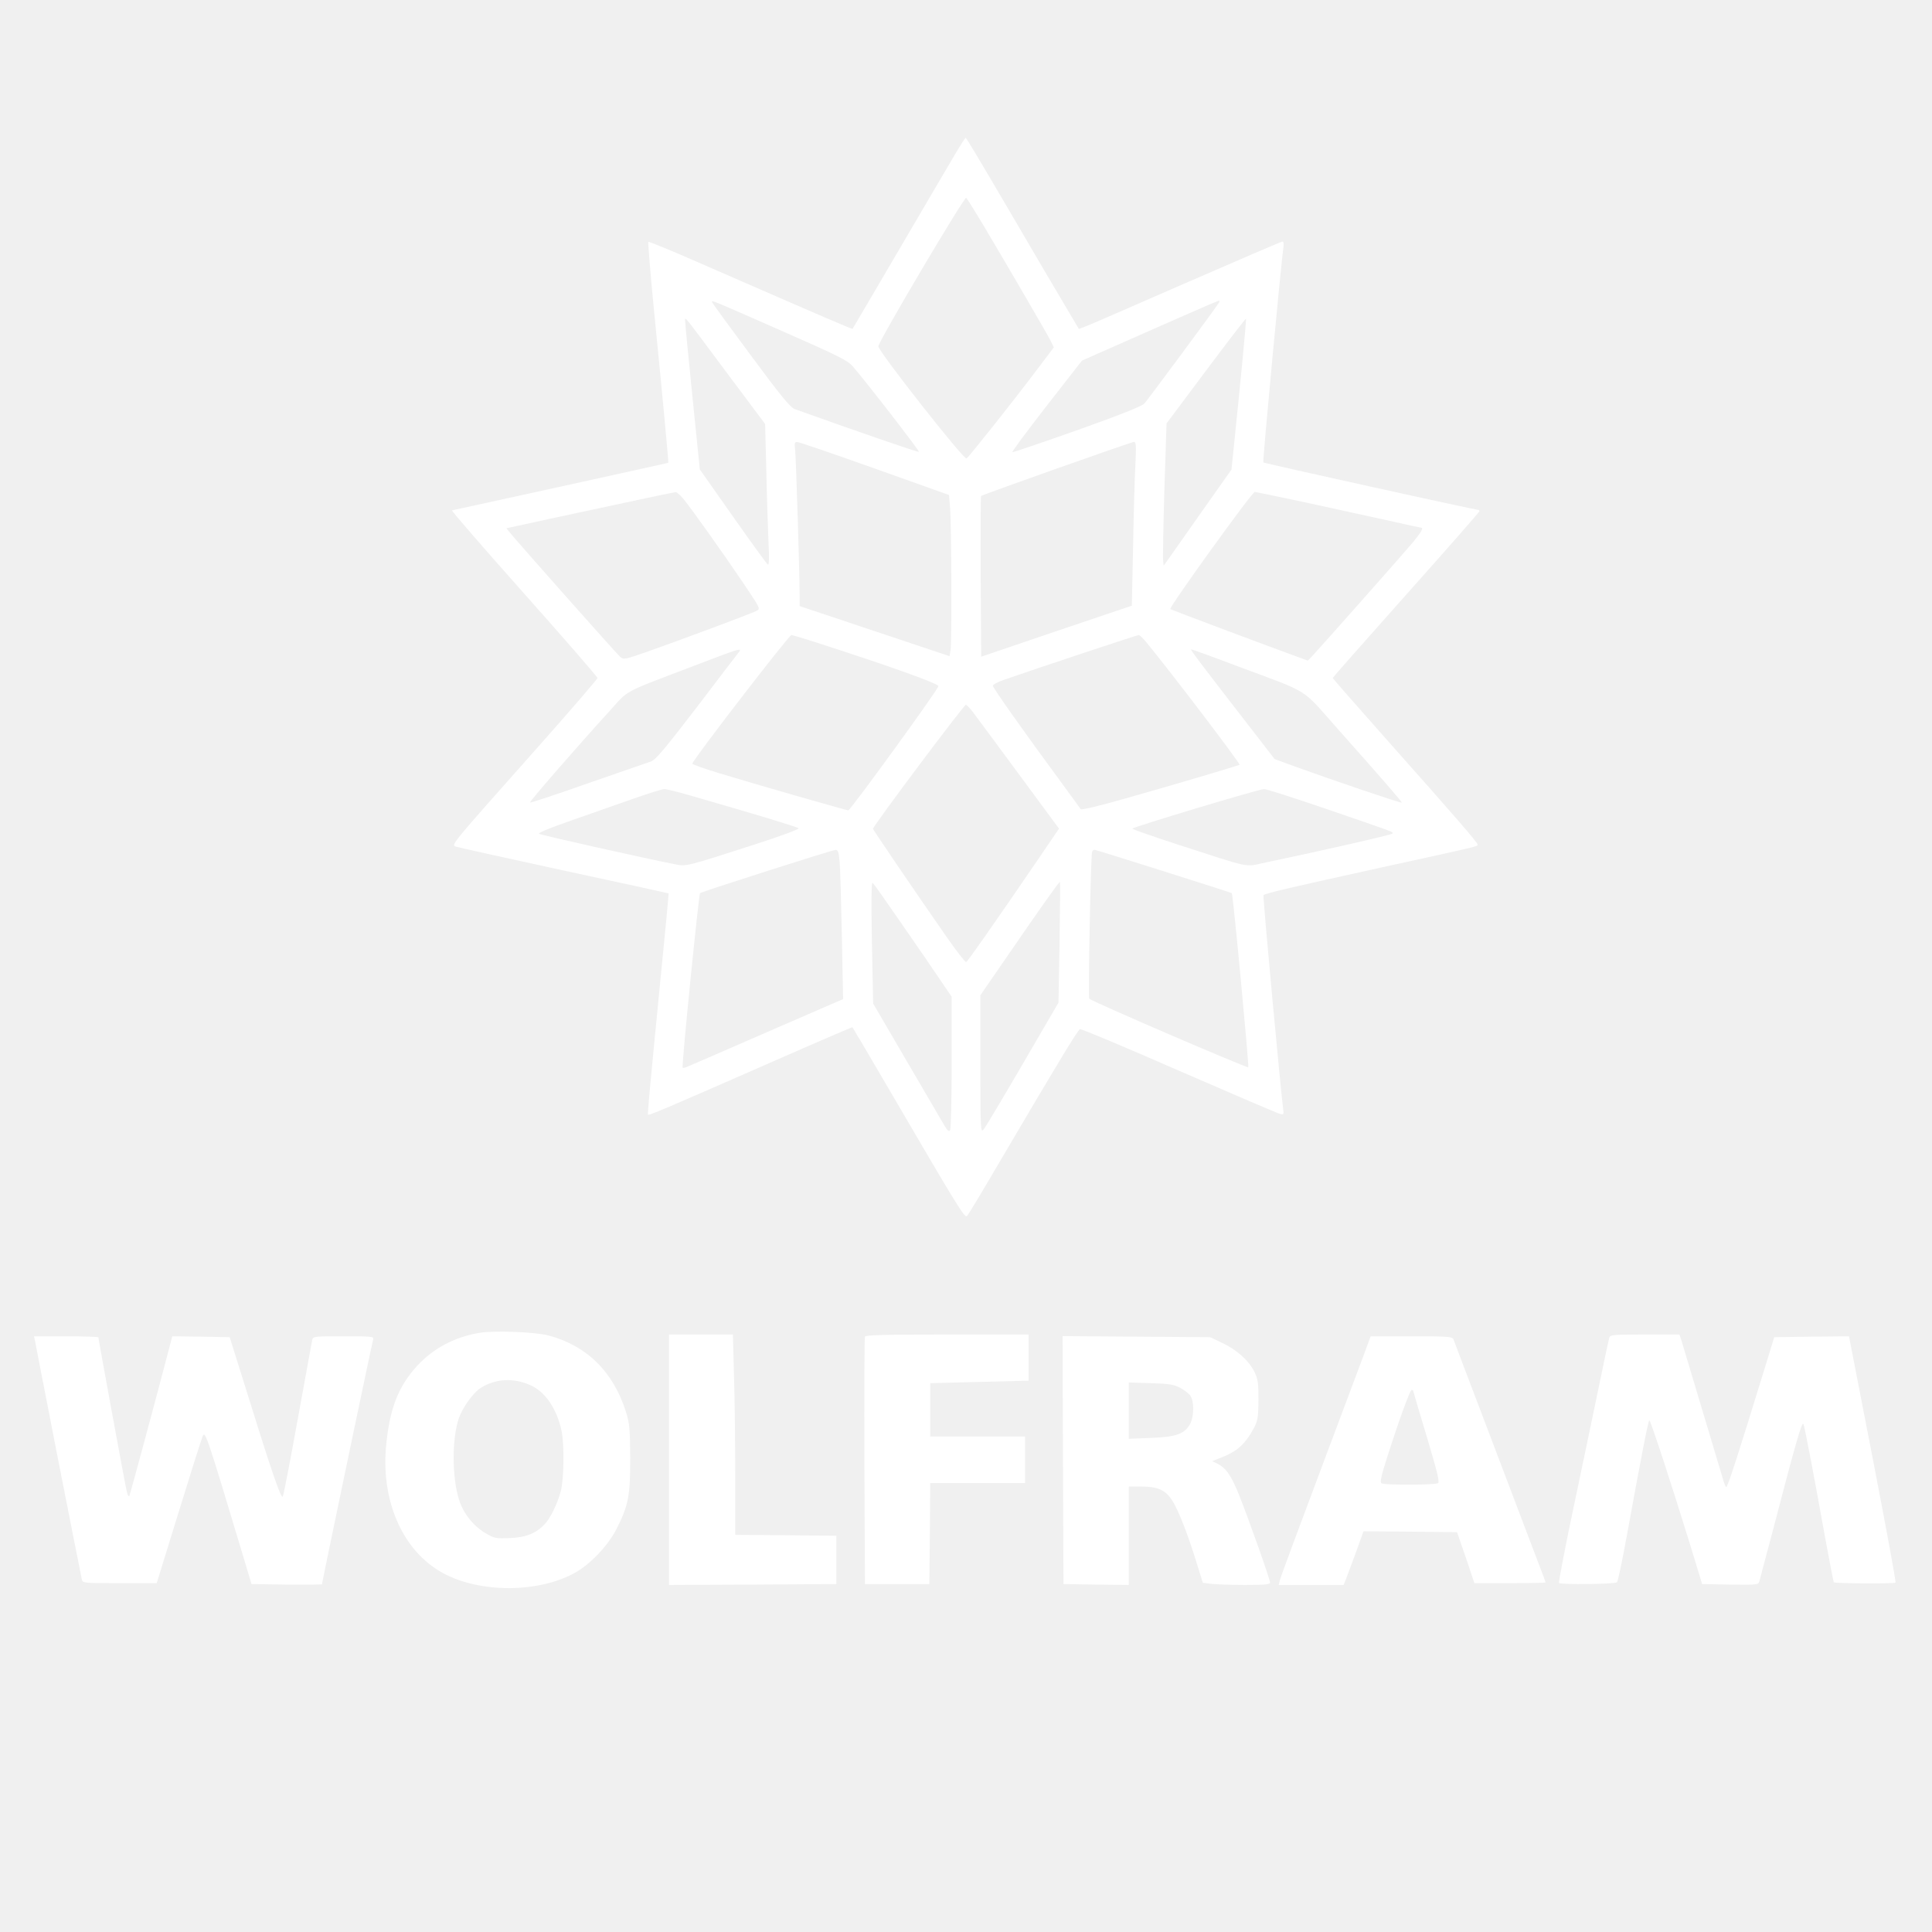
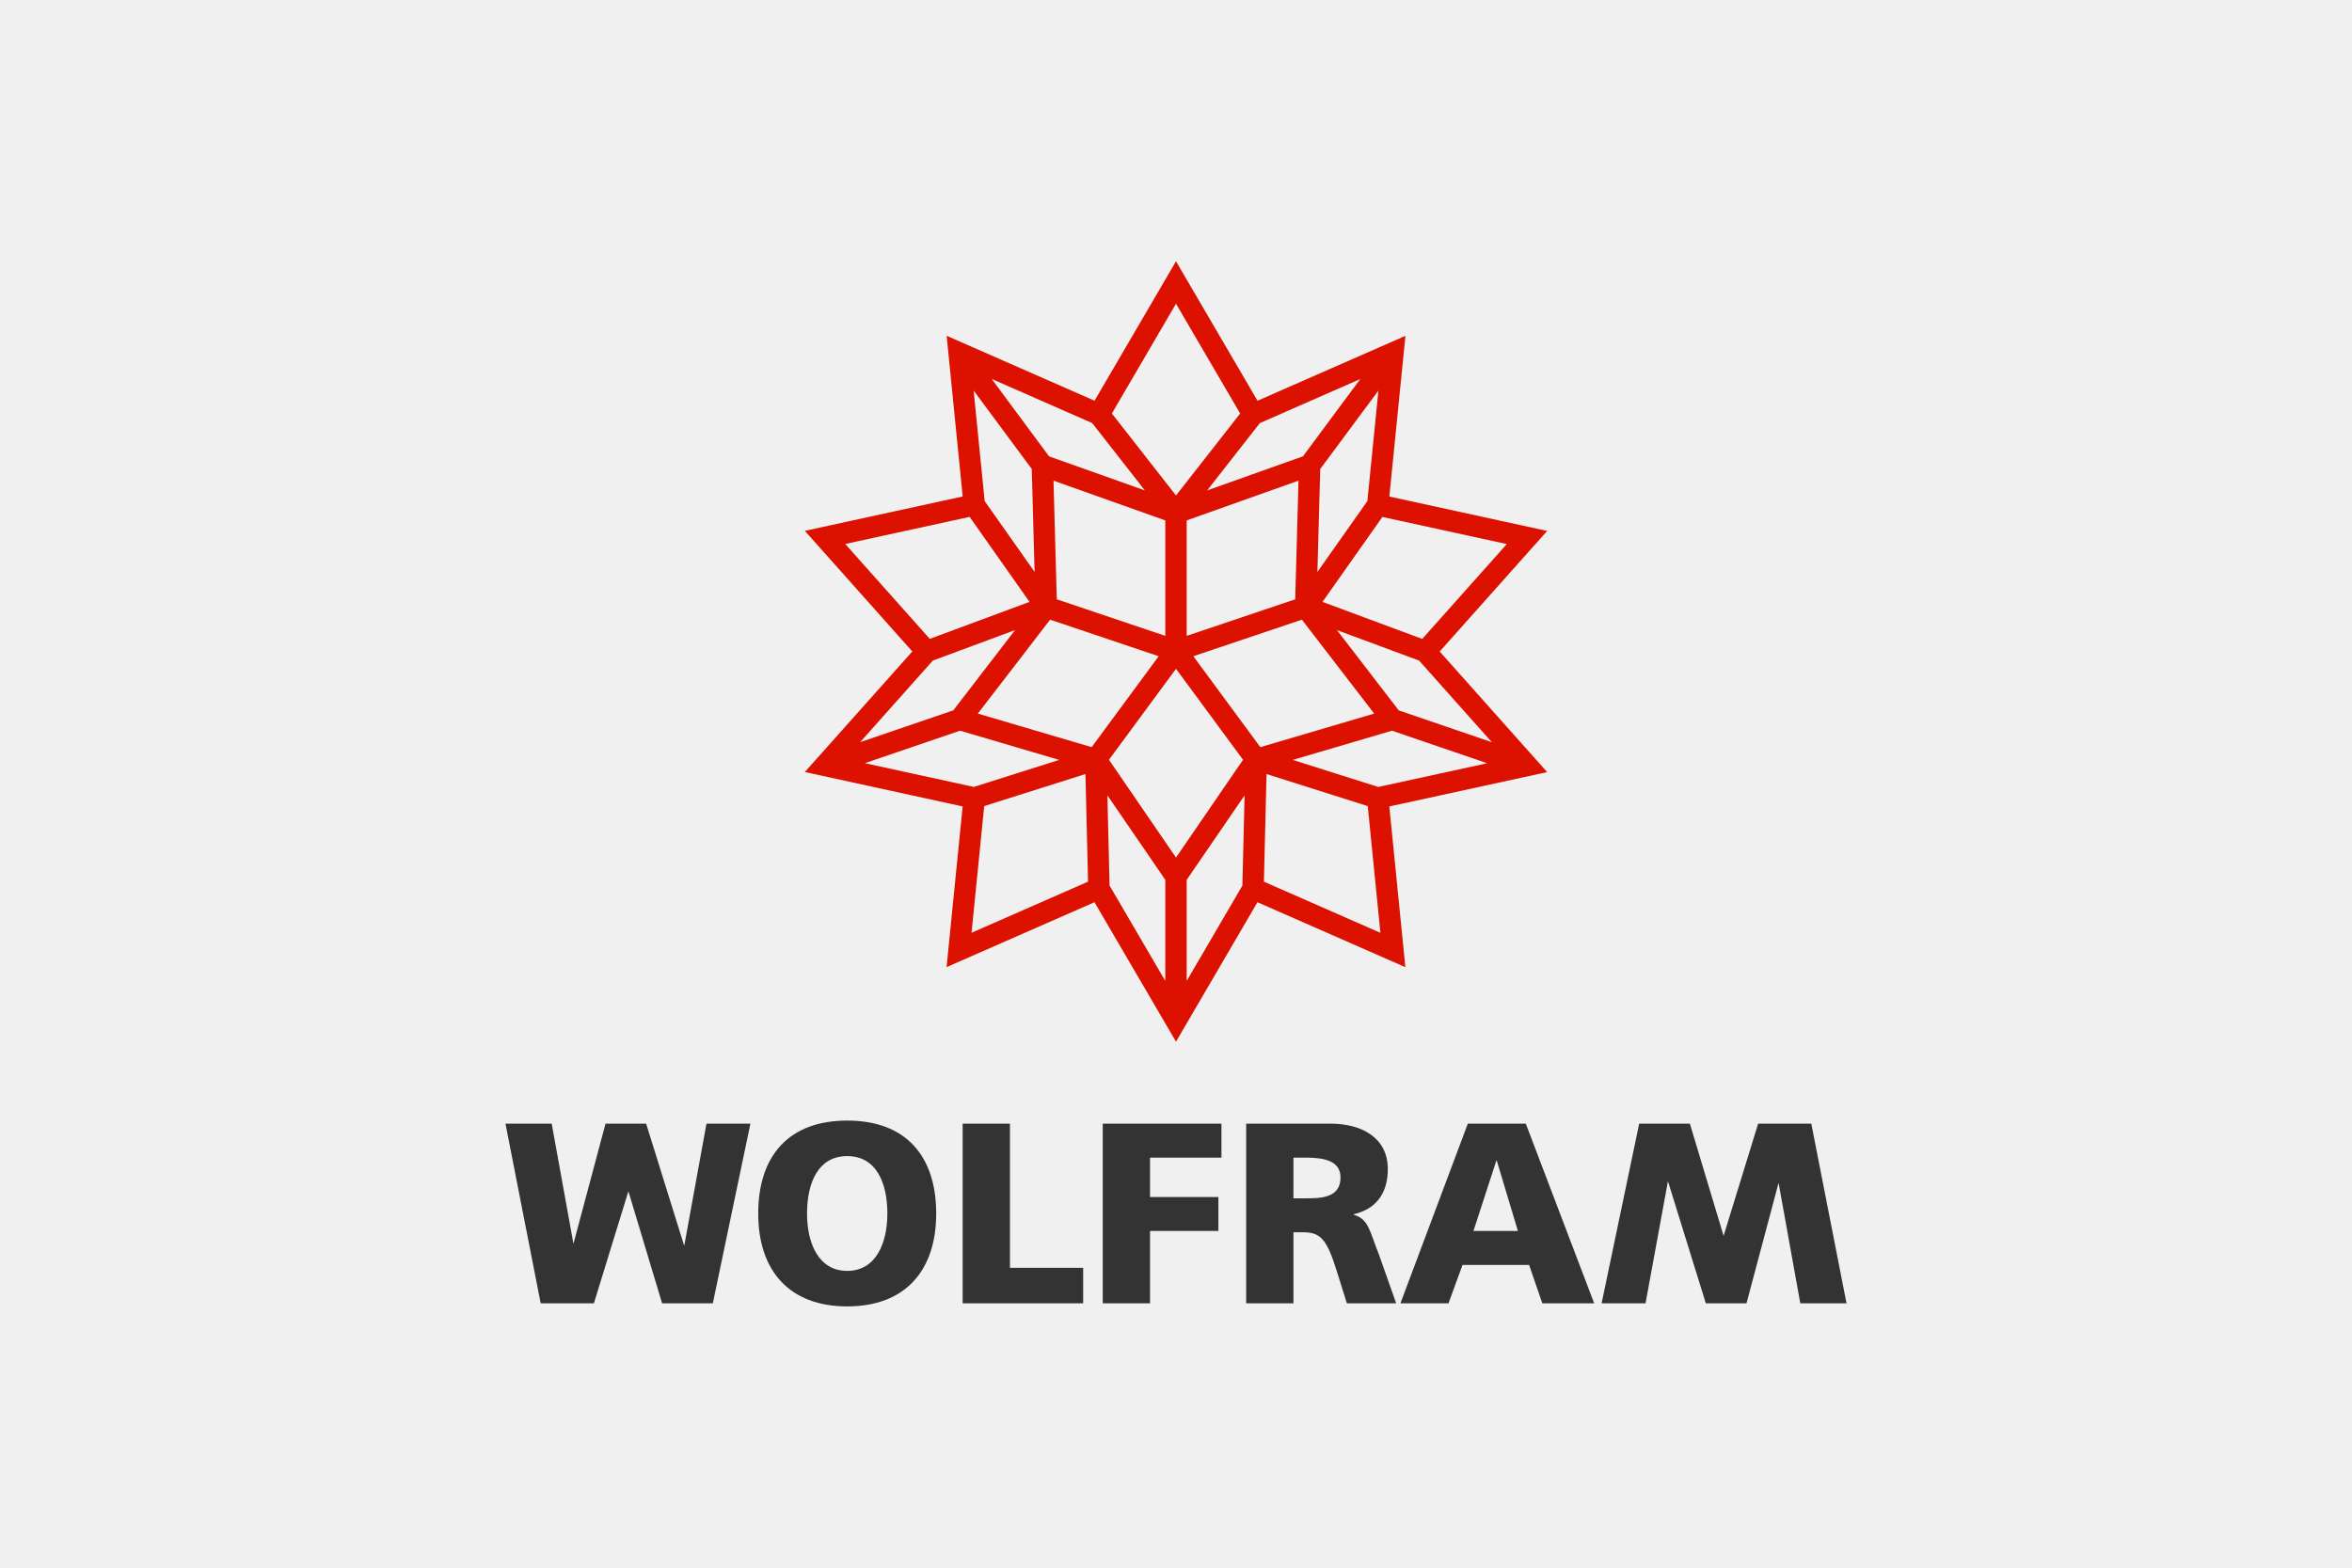
- <svg xmlns="http://www.w3.org/2000/svg" version="1.0" width="1080pt" height="1080pt" viewBox="0 0 1080 1080" preserveAspectRatio="xMidYMid meet">
-   <g transform="translate(0,1080) scale(0.1,-0.1)" fill="#FFFFFF" stroke="none">
-     <path d="M5345 9948 c-27 -46 -168 -285 -313 -533 -145 -247 -264 -451 -266 -453 -3 -3 -131 52 -844 363 -161 71 -295 126 -298 123 -2 -3 11 -171 31 -374 51 -512 83 -859 81 -861 0 -1 -271 -60 -601 -133 -330 -72 -604 -132 -608 -133 -5 -2 176 -210 402 -464 226 -254 411 -467 411 -473 0 -6 -157 -188 -348 -403 -470 -529 -470 -529 -446 -539 10 -4 282 -64 604 -134 322 -69 586 -127 587 -128 2 -2 -9 -119 -82 -860 -20 -203 -35 -372 -33 -376 3 -8 60 16 687 291 250 110 455 198 456 197 2 -2 94 -158 205 -348 395 -676 423 -721 436 -707 7 6 87 140 179 297 337 573 440 742 452 747 6 3 256 -102 555 -233 299 -130 553 -239 564 -241 18 -4 21 -1 18 19 -13 90 -116 1199 -111 1204 10 10 150 43 660 155 550 120 537 117 537 128 0 11 -129 160 -499 576 -171 193 -311 352 -311 355 0 3 185 212 410 465 226 253 410 463 410 467 0 5 -4 8 -8 8 -17 0 -1196 260 -1200 265 -5 4 102 1142 113 1208 2 15 0 27 -6 27 -5 0 -242 -102 -527 -226 -284 -124 -538 -235 -564 -245 l-47 -18 -84 142 c-47 78 -178 302 -292 497 -206 351 -253 430 -258 430 -1 0 -25 -37 -52 -82z m148 -400 c131 -220 357 -608 379 -651 l19 -39 -103 -136 c-132 -175 -373 -478 -385 -485 -15 -9 -493 599 -493 627 0 26 480 837 491 830 4 -2 45 -68 92 -146z m-1113 -602 c307 -135 359 -161 387 -194 75 -86 375 -474 370 -478 -4 -4 -382 127 -694 239 -26 10 -76 71 -247 302 -119 160 -216 293 -216 297 0 10 -4 12 400 -166z m2434 162 c-18 -30 -399 -545 -418 -565 -14 -14 -144 -66 -375 -148 -195 -69 -358 -124 -362 -123 -4 2 82 118 191 258 l198 254 79 35 c43 19 213 94 378 167 165 73 304 133 308 133 5 1 5 -5 1 -11z m-2748 -396 l211 -282 7 -268 c3 -147 9 -325 12 -396 5 -87 3 -127 -4 -122 -5 3 -93 124 -195 269 l-185 263 -41 404 c-23 223 -41 414 -41 425 1 25 -22 53 236 -293z m2878 58 c-13 -135 -32 -324 -42 -420 l-18 -175 -159 -225 c-87 -124 -172 -245 -189 -269 l-31 -43 -3 28 c-2 16 1 195 7 398 l12 369 220 294 c121 162 222 293 224 291 2 -1 -8 -113 -21 -248z m-2054 -589 l415 -148 6 -74 c8 -98 10 -744 3 -790 l-6 -37 -419 140 -419 140 0 58 c0 122 -20 767 -25 813 -5 41 -3 47 12 46 10 0 205 -67 433 -148z m1457 22 c-4 -71 -10 -277 -13 -459 l-7 -330 -421 -142 -421 -143 -3 447 c-1 246 0 449 2 451 7 8 840 302 855 303 12 0 13 -22 8 -127z m-2524 -195 c50 -63 205 -280 325 -457 104 -154 104 -154 81 -166 -29 -15 -447 -171 -619 -231 -118 -41 -125 -42 -143 -26 -21 18 -585 654 -617 695 l-19 24 262 57 c394 85 671 144 684 145 6 1 27 -18 46 -41z m3477 -17 c151 -33 357 -78 457 -100 101 -23 185 -41 188 -41 14 0 0 -25 -47 -82 -50 -60 -516 -586 -564 -637 l-23 -24 -63 23 c-155 56 -703 262 -706 265 -9 9 457 655 472 655 6 0 135 -27 286 -59z m-2726 -786 c404 -130 677 -228 672 -241 -13 -34 -492 -694 -504 -694 -10 0 -540 152 -719 207 -84 25 -153 50 -153 54 0 18 540 719 554 719 5 0 73 -20 150 -45z m1833 6 c126 -152 528 -680 522 -686 -6 -5 -366 -112 -643 -190 -140 -40 -241 -64 -245 -58 -3 5 -54 74 -112 154 -197 267 -379 524 -379 536 0 6 28 21 63 33 178 62 743 250 752 250 6 0 25 -18 42 -39z m-2274 -53 c-6 -7 -112 -146 -236 -309 -184 -240 -233 -298 -259 -306 -18 -6 -176 -61 -352 -122 -175 -62 -321 -110 -323 -107 -5 4 267 317 447 514 108 119 62 95 475 252 236 91 265 100 248 78z m2798 -87 c397 -148 342 -114 542 -340 268 -301 366 -415 363 -418 -4 -4 -410 134 -591 200 l-120 44 -123 159 c-306 395 -350 454 -343 454 5 0 127 -44 272 -99z m-1495 -248 c15 -20 131 -176 256 -346 l228 -309 -117 -172 c-255 -373 -394 -571 -402 -574 -5 -2 -54 61 -109 140 -177 254 -412 600 -412 605 0 15 508 693 519 693 5 0 21 -17 37 -37z m-1563 -474 c331 -95 583 -171 591 -179 5 -5 -103 -45 -240 -89 -403 -130 -386 -125 -457 -111 -135 26 -741 161 -754 169 -9 4 59 32 179 74 106 37 263 92 348 122 85 30 163 54 173 54 10 1 82 -17 160 -40z m3518 -63 c411 -141 402 -137 392 -146 -7 -8 -436 -105 -706 -161 -125 -26 -69 -37 -484 97 -145 47 -263 88 -263 92 0 8 705 220 736 221 11 1 157 -46 325 -103z m-2698 -298 c4 -35 9 -223 13 -418 l7 -355 -424 -184 c-233 -102 -434 -189 -447 -194 -12 -6 -24 -8 -26 -6 -7 6 90 968 97 976 8 8 737 241 758 242 13 1 18 -13 22 -61z m1811 -58 c209 -66 381 -121 382 -123 7 -7 97 -967 92 -973 -7 -6 -875 368 -889 383 -7 8 8 799 16 821 2 6 8 12 12 12 5 0 179 -54 387 -120z m-1557 -160 c33 -47 131 -188 217 -313 l156 -229 0 -366 c0 -202 -4 -373 -9 -380 -6 -10 -14 -3 -31 25 -12 21 -107 183 -211 361 l-188 322 -7 343 c-4 230 -3 339 4 332 5 -5 37 -48 69 -95z m976 -237 l-6 -338 -200 -343 c-110 -189 -208 -353 -218 -365 -18 -21 -18 -10 -19 363 l0 386 151 219 c175 255 288 415 294 415 2 0 1 -152 -2 -337z" />
-     <path d="M2685 3350 c-140 -22 -262 -86 -353 -185 -103 -113 -151 -232 -172 -430 -34 -310 81 -587 296 -717 199 -121 533 -128 747 -16 92 48 195 155 245 254 65 130 75 181 75 394 -1 162 -4 194 -23 255 -71 227 -220 373 -435 430 -73 19 -297 28 -380 15z m277 -292 c85 -36 150 -131 177 -256 16 -77 14 -267 -4 -337 -18 -68 -57 -150 -88 -183 -49 -53 -105 -76 -196 -80 -83 -3 -88 -2 -141 30 -66 40 -121 110 -144 185 -40 125 -40 342 -1 455 22 62 81 144 123 170 82 51 180 57 274 16z" />
-     <path d="M3740 2640 l0 -700 468 2 467 3 0 135 0 135 -282 3 -283 2 0 334 c0 183 -3 435 -7 559 l-6 227 -179 0 -178 0 0 -700z" />
-     <path d="M4835 3328 c-3 -7 -4 -321 -3 -698 l3 -685 180 0 180 0 3 283 2 282 265 0 265 0 0 130 0 130 -265 0 -265 0 0 149 0 149 275 7 275 7 0 129 0 129 -455 0 c-355 0 -457 -3 -460 -12z" />
-     <path d="M8996 3323 c-3 -10 -28 -128 -56 -263 -28 -135 -91 -438 -141 -674 -50 -235 -87 -431 -84 -435 11 -10 313 -7 324 4 6 6 30 123 55 260 84 461 120 645 126 645 7 0 124 -358 228 -695 l67 -220 157 -3 c143 -2 157 -1 162 15 3 10 32 122 66 248 142 544 174 657 182 633 9 -27 61 -302 122 -641 24 -130 45 -239 47 -242 7 -7 338 -9 345 -2 4 3 -54 315 -127 692 l-133 685 -209 -2 -209 -3 -49 -160 c-154 -501 -213 -685 -220 -678 -4 4 -12 24 -17 43 -11 38 -217 724 -233 778 l-11 32 -193 0 c-176 0 -194 -2 -199 -17z" />
-     <path d="M195 3308 c2 -13 61 -313 130 -668 70 -355 129 -655 132 -667 5 -23 6 -23 212 -23 l207 0 122 395 c67 218 128 410 135 427 14 33 25 -1 225 -667 l48 -160 197 -3 c108 -1 197 0 197 2 0 12 278 1340 286 1369 5 16 -7 17 -165 17 -169 0 -171 0 -176 -22 -2 -13 -39 -210 -80 -438 -41 -228 -79 -424 -84 -435 -9 -21 -67 151 -228 670 l-69 220 -160 3 -161 2 -28 -107 c-55 -212 -205 -768 -211 -783 -4 -10 -10 -1 -16 25 -10 43 -158 849 -158 859 0 3 -81 6 -180 6 l-180 0 5 -22z" />
-     <path d="M5942 2638 l3 -693 183 -3 182 -2 0 275 0 275 73 0 c88 0 131 -19 168 -75 34 -51 87 -186 135 -341 l38 -122 50 -6 c28 -3 113 -6 189 -6 107 0 137 3 137 13 0 17 -118 351 -172 486 -44 111 -73 153 -121 178 l-31 15 48 19 c92 35 138 77 187 169 20 39 23 60 24 155 0 95 -3 116 -23 157 -31 62 -98 123 -180 161 l-67 32 -413 3 -412 3 2 -693z m655 404 c23 -12 49 -32 57 -44 23 -33 21 -123 -4 -163 -32 -52 -78 -68 -217 -73 l-123 -5 0 158 0 157 123 -4 c101 -3 129 -7 164 -26z" />
-     <path d="M7652 3303 c-5 -16 -118 -316 -250 -668 -132 -352 -244 -652 -247 -667 l-7 -28 181 0 182 0 13 33 c7 17 32 85 56 150 l42 117 262 -2 261 -3 49 -142 48 -143 199 0 c110 0 199 2 199 4 0 2 -15 44 -34 92 -19 49 -133 350 -254 669 -121 319 -224 588 -227 598 -7 15 -27 17 -235 17 l-228 0 -10 -27z m248 -278 c0 -3 34 -118 76 -257 59 -198 73 -253 62 -259 -17 -11 -299 -11 -315 -1 -10 6 -2 41 31 145 68 213 128 377 137 377 5 0 9 -2 9 -5z" />
+ <svg xmlns="http://www.w3.org/2000/svg" height="800" width="1200" viewBox="-29.7 -38.584 257.4 231.507">
+   <g fill-rule="evenodd" fill="none">
+     <path d="M137.932 57.627l15.87-17.805-23.303-5.08 2.375-23.733-21.84 9.585L99 0 86.972 20.592 65.137 11l2.369 23.733L44.2 39.81l15.867 17.81-15.87 17.804 23.303 5.08-2.374 23.732 21.838-9.586L99 115.244l12.027-20.592 21.837 9.591-2.369-23.733 23.304-5.076zm7.698 13.394l-13.746-4.702-9.12-11.854 12.13 4.507zm-36.828 21.17l-8.221 14.076V91.342l8.545-12.47zm-14.4-58.355l-14.146-5.03-8.464-11.428 14.835 6.517zm16.978-9.938l14.834-6.513-8.47 11.42-14.142 5.03zm15.874 11.517l-7.377 10.46.418-15.199 8.592-11.586zM99 88.055l-9.898-14.441L99 60.184l9.897 13.43zM81.397 49.918l-.481-17.521 16.503 5.868v17.052zm19.184-11.653l16.503-5.868-.482 17.522-16.021 5.398zm-29.83-2.857l-1.63-16.321 8.584 11.588.417 15.196zm25.69 22.917L86.547 71.75 69.74 66.795l10.673-13.87zm-7.57 20.545l8.548 12.472v14.928L89.19 92.189zm12.687-20.545l16.03-5.4 10.673 13.87-16.809 4.956zM147.84 41.76l-12.486 14.01-14.725-5.471 8.846-12.544zM99 6.27l9.473 16.21L99 34.584l-9.467-12.105zM50.163 41.747l18.368-4 8.84 12.55-14.723 5.463zm12.941 17.217l12.135-4.502-9.122 11.855-13.752 4.696zM53.06 74.118l14.054-4.799 14.638 4.315-12.612 3.99zm17.624 6.334l14.948-4.73.381 15.89-17.2 7.552zm41.295 11.164l.387-15.893 14.946 4.735 1.868 18.713zm16.877-13.986l-12.612-3.995 14.643-4.316 14.056 4.808z" fill="#D10" />
+     <path fill="#333" d="M0 127.355h6.825l3.212 17.73 4.734-17.73h6l5.62 18.04 3.286-18.04h6.485l-5.548 26.53h-7.487l-4.979-16.552-5.093 16.551H5.2zm198 26.53h-6.825l-3.207-17.795-4.738 17.794h-6.003l-5.595-18.036-3.308 18.036h-6.487l5.549-26.53h7.486l4.978 16.566 5.098-16.565h7.851zm-147.545-26.99c8.635 0 13.14 5.21 13.14 13.724 0 8.438-4.58 13.719-13.14 13.719-8.557 0-13.137-5.281-13.137-13.719 0-8.513 4.504-13.723 13.137-13.723zm0 22.198c4.243 0 5.93-4.105 5.93-8.474 0-4.603-1.687-8.477-5.93-8.477-4.243 0-5.931 3.874-5.931 8.477 0 4.37 1.688 8.474 5.93 8.474zM67.5 127.351h6.983v21.286h10.811v5.242H67.5zm20.685 0h17.525v5.018H95.166v5.817h10.094v5.014H95.166v10.679h-6.981zm21.176 0h12.462c4.656 0 8.448 2.127 8.448 6.692 0 3.536-1.652 5.89-5.03 6.688v.078c2.25.608 2.403 2.623 3.716 5.854l2.55 7.216h-7.28l-1.5-4.786c-1.43-4.56-2.328-5.702-4.918-5.702h-1.467v10.488h-6.981zm6.98 11.026h1.844c2.25 0 5.104-.077 5.104-3.081 0-2.47-2.44-2.927-5.104-2.927h-1.843zm25.744-11.026h8.561l10.097 26.528h-7.658l-1.952-5.66H141.3l-2.066 5.66h-7.097zm4.281 5.476h-.073l-3.378 10.373h6.566z" />
  </g>
</svg>
